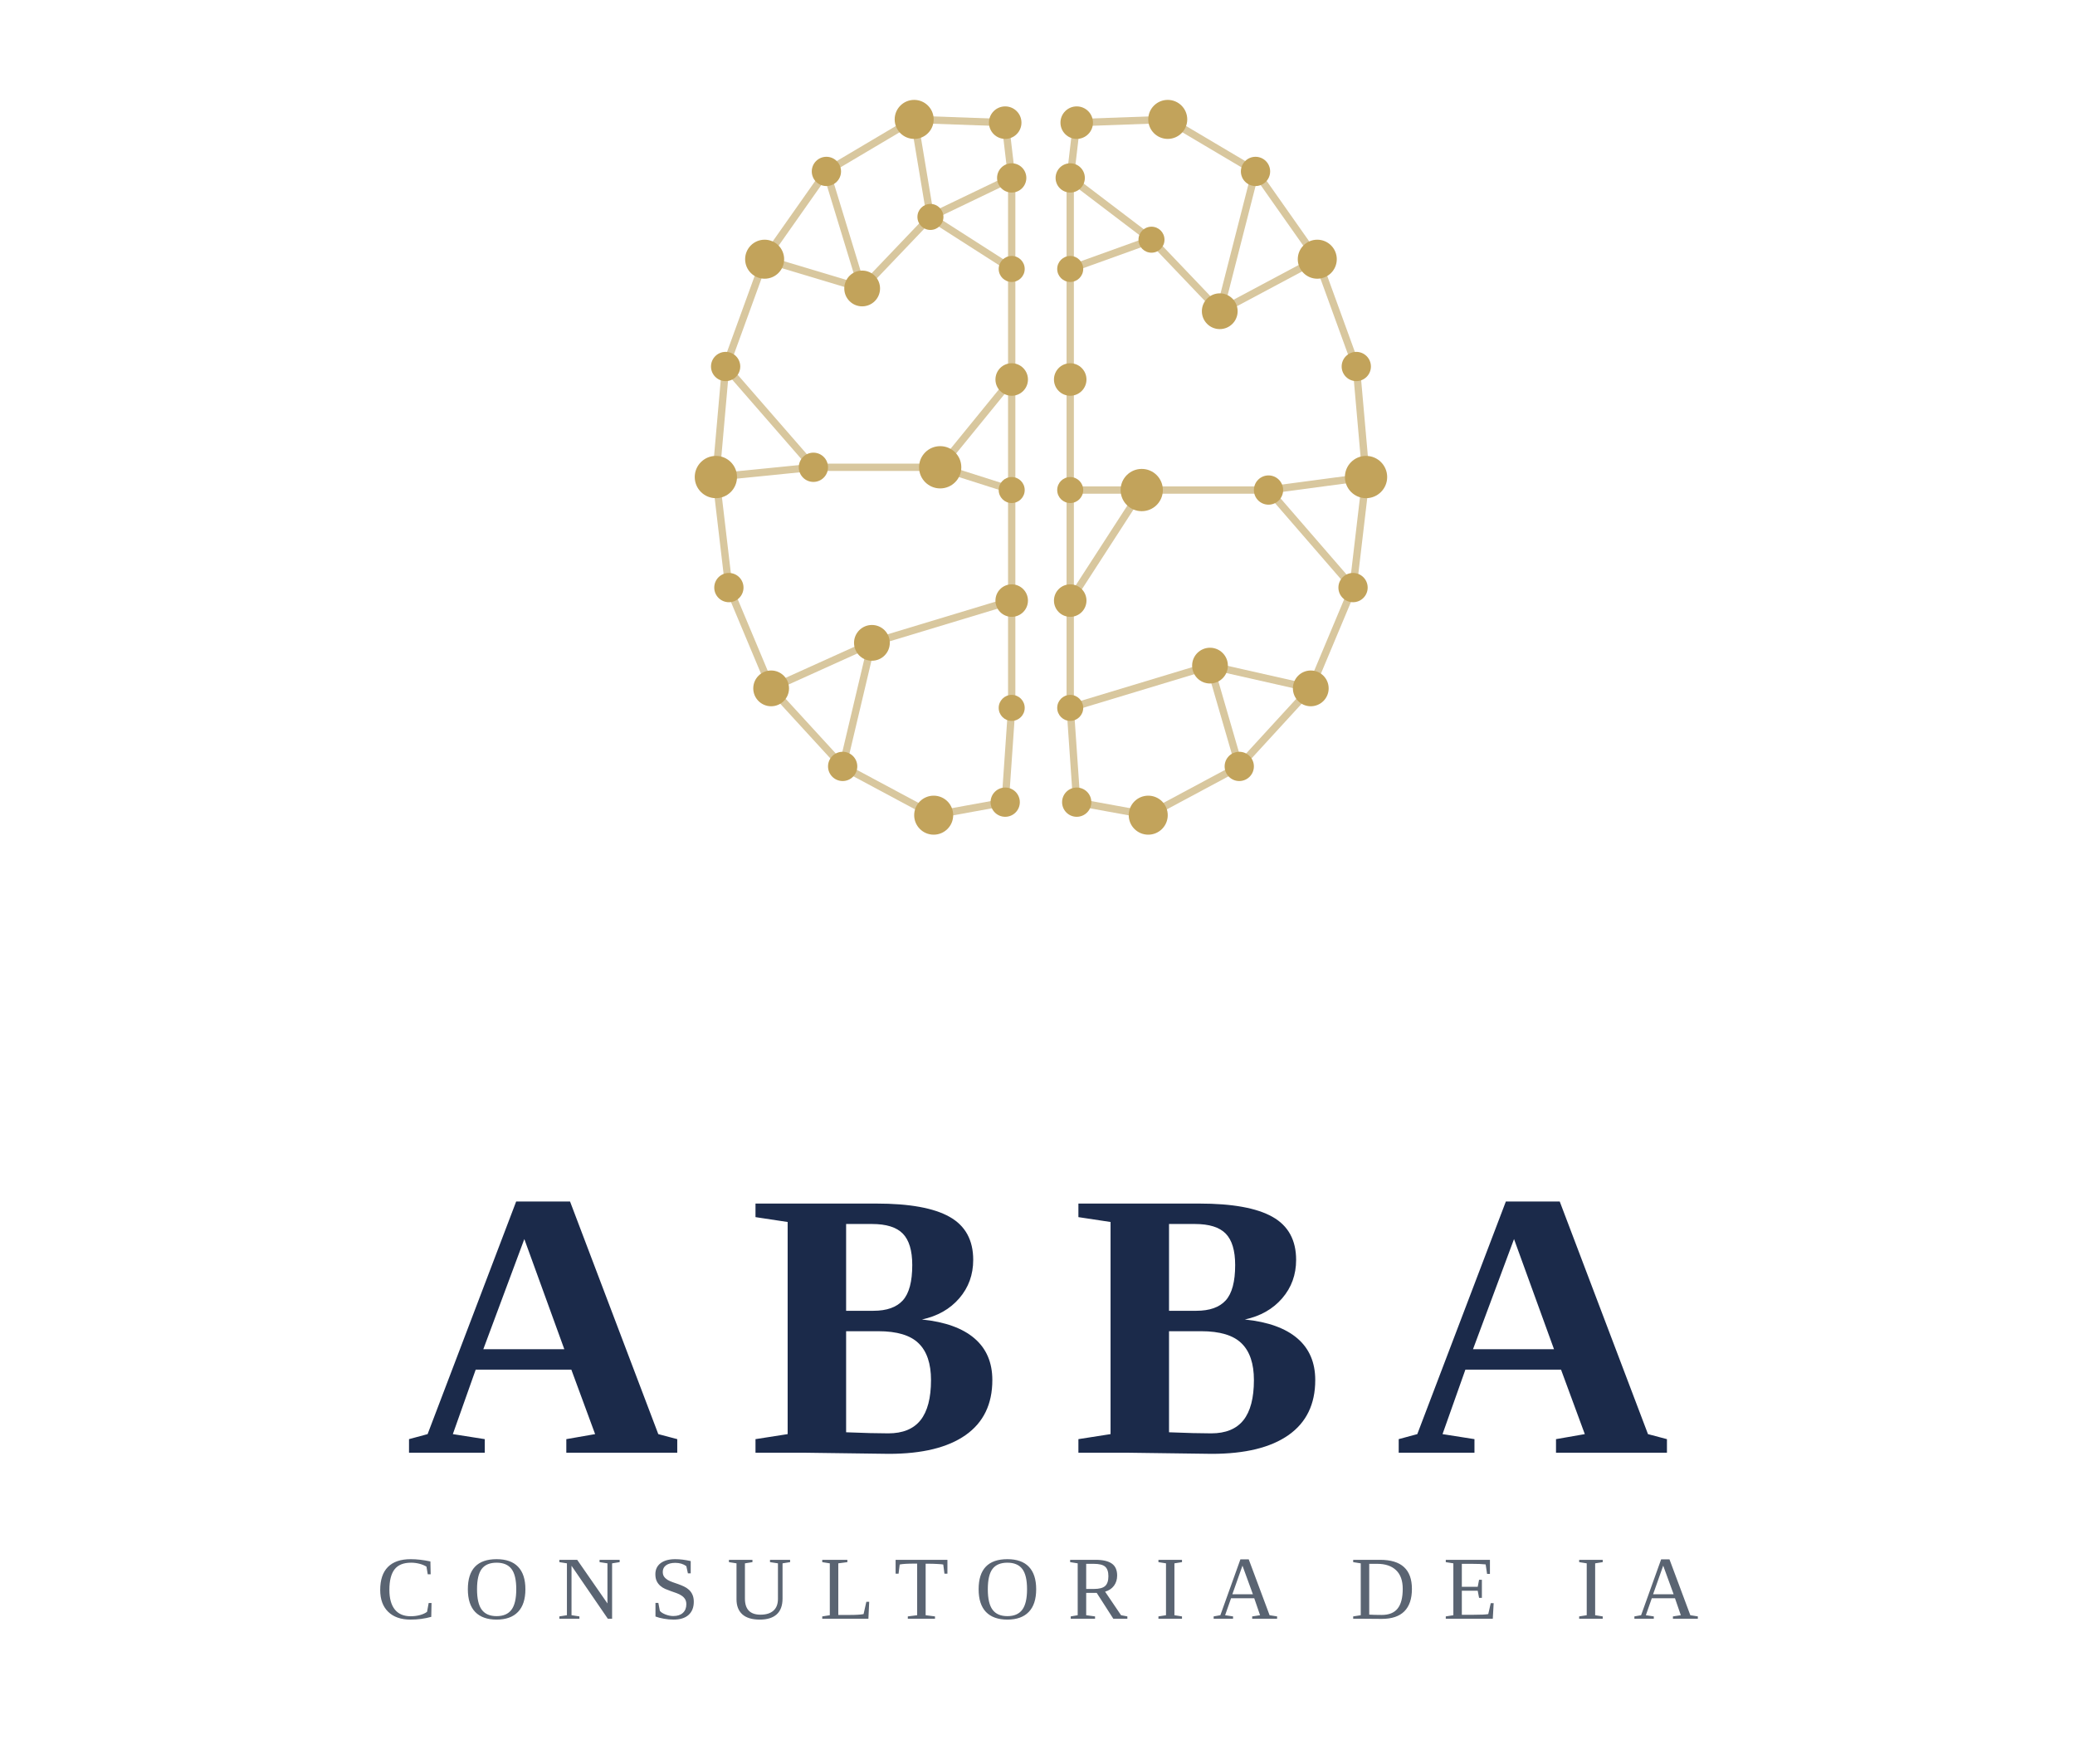
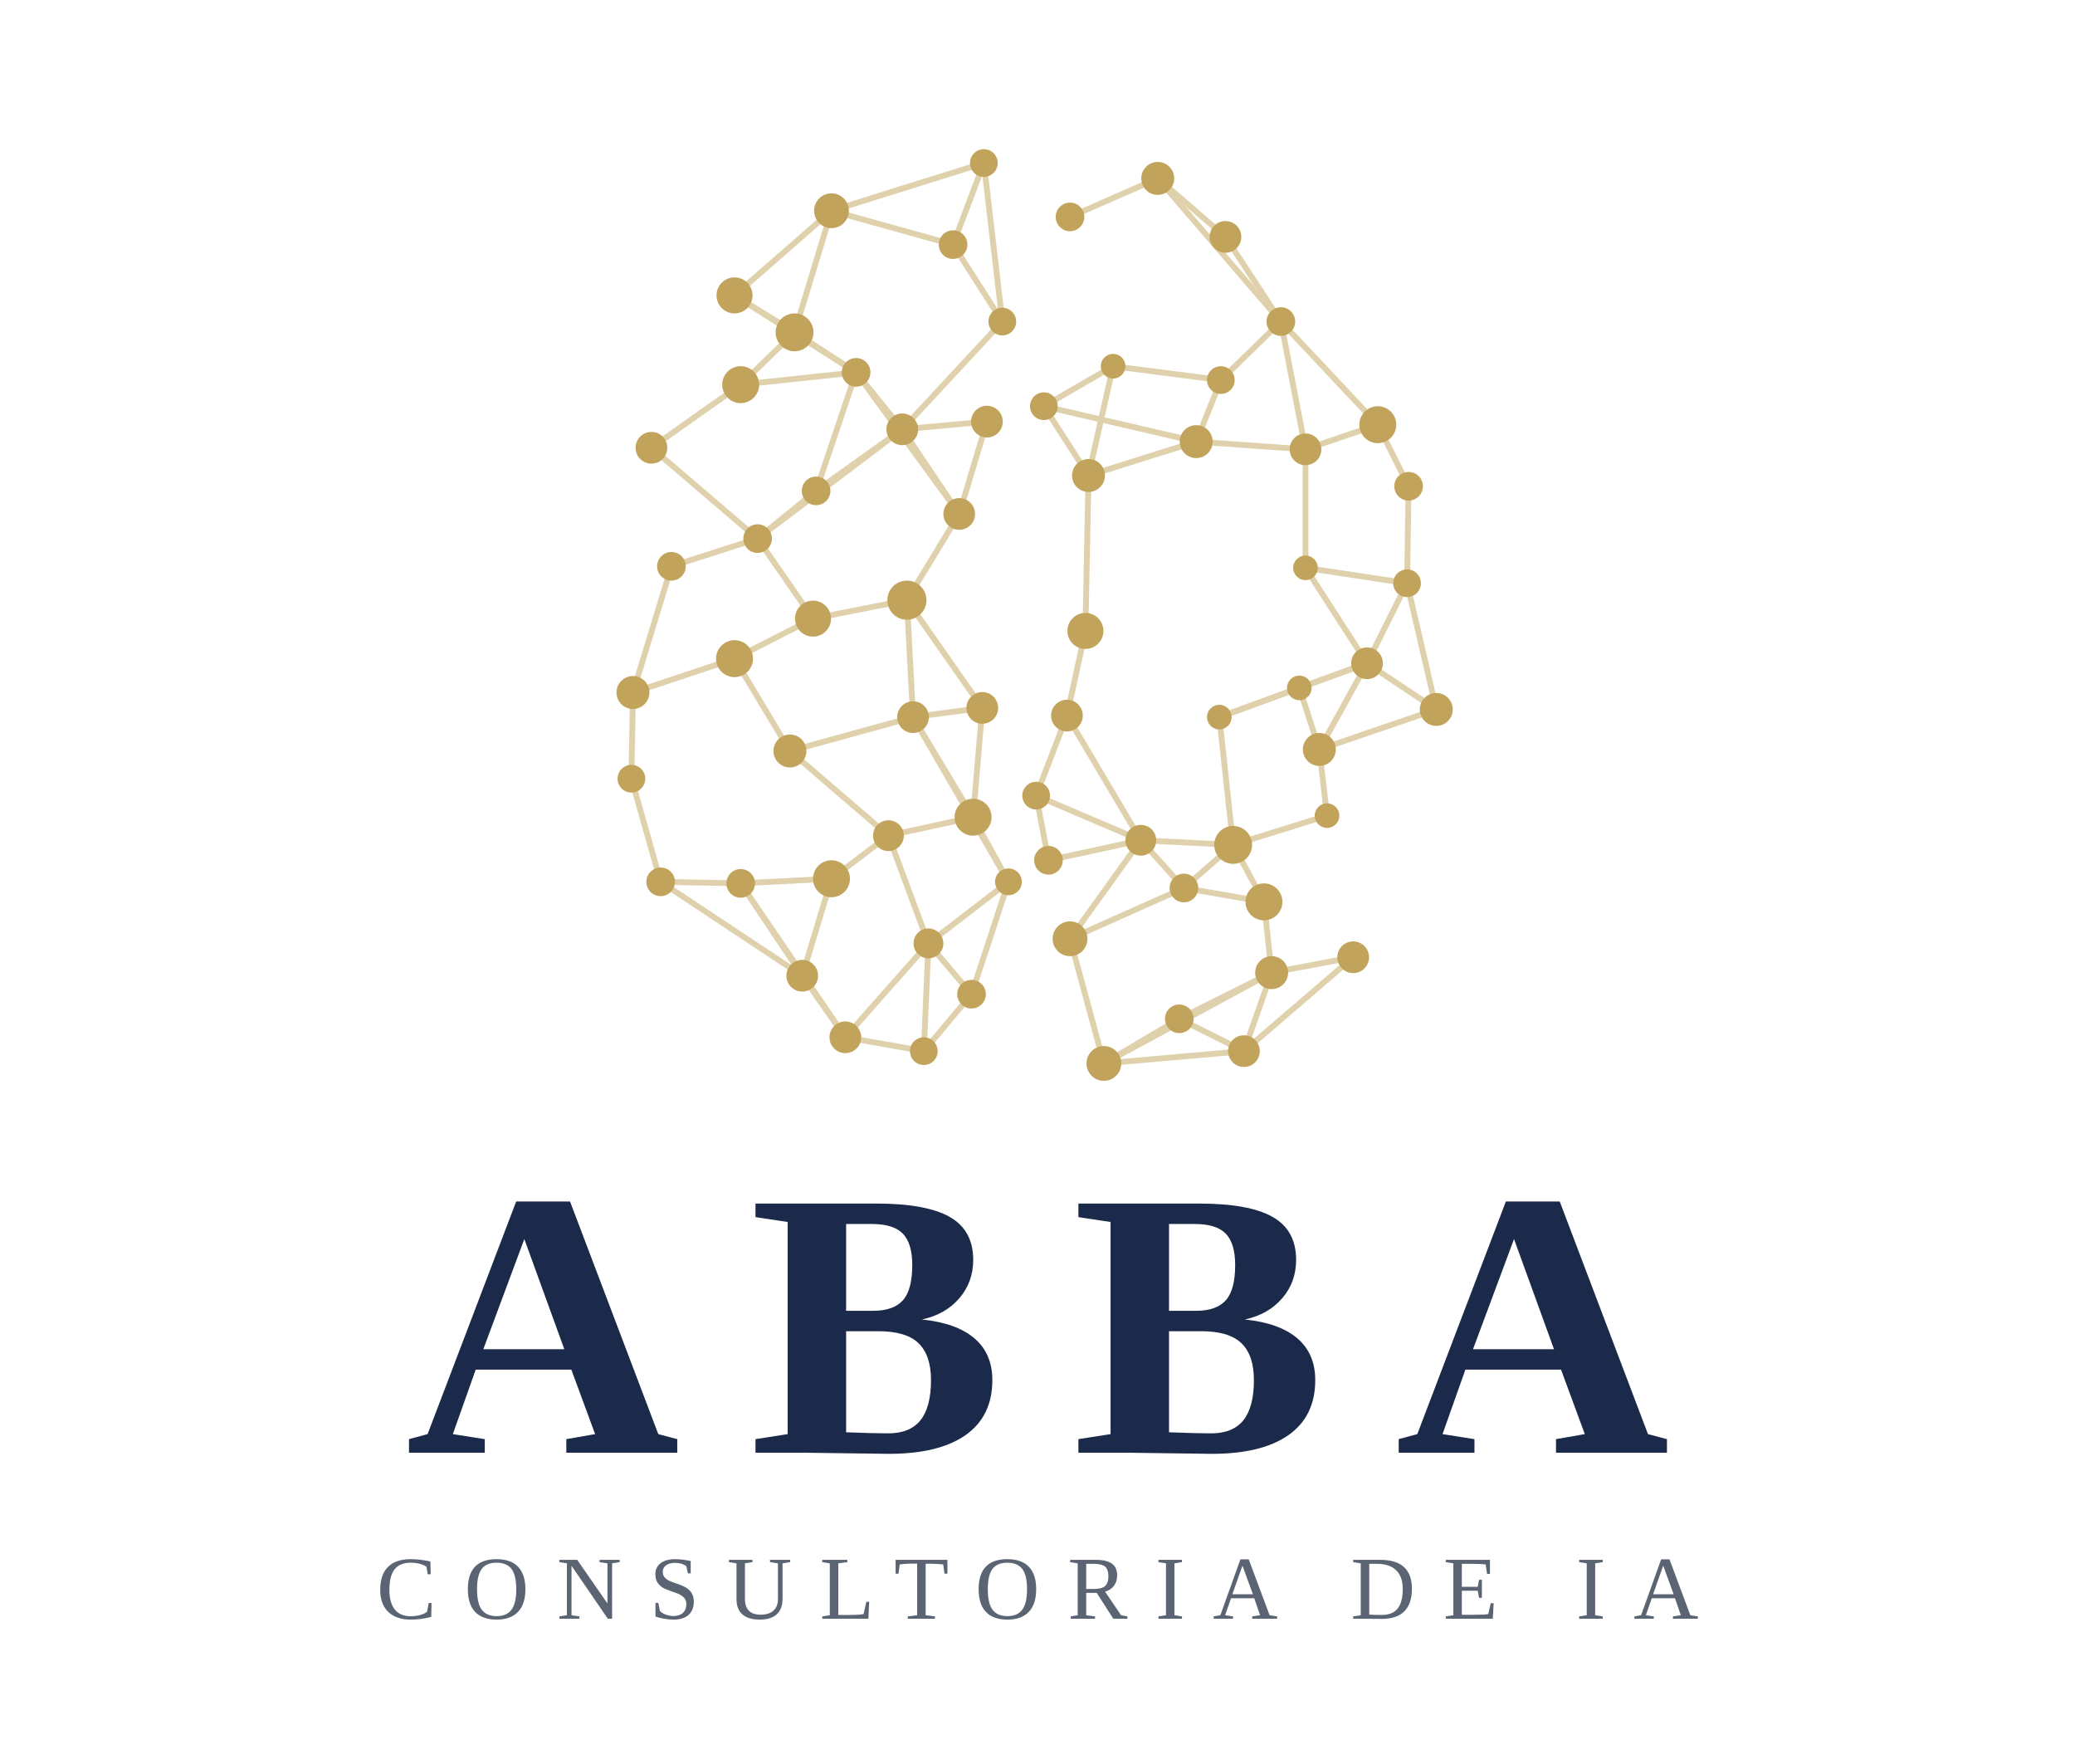
<svg xmlns="http://www.w3.org/2000/svg" viewBox="0 0 600 510" width="600" height="510">
-   <g transform="translate(160,-20) scale(0.47)">
-     <g stroke="#D8C79E" stroke-width="4.5" opacity="1">
-       <line x1="278" y1="118" x2="222" y2="116" />
-       <line x1="222" y1="116" x2="168" y2="148" />
-       <line x1="222" y1="116" x2="232" y2="176" />
-       <line x1="168" y1="148" x2="130" y2="202" />
-       <line x1="168" y1="148" x2="190" y2="220" />
-       <line x1="130" y1="202" x2="106" y2="268" />
-       <line x1="130" y1="202" x2="190" y2="220" />
-       <line x1="106" y1="268" x2="100" y2="336" />
-       <line x1="106" y1="268" x2="160" y2="330" />
-       <line x1="100" y1="336" x2="108" y2="404" />
-       <line x1="100" y1="336" x2="160" y2="330" />
-       <line x1="108" y1="404" x2="134" y2="466" />
-       <line x1="134" y1="466" x2="178" y2="514" />
-       <line x1="134" y1="466" x2="196" y2="438" />
-       <line x1="178" y1="514" x2="234" y2="544" />
-       <line x1="178" y1="514" x2="196" y2="438" />
-       <line x1="234" y1="544" x2="278" y2="536" />
-       <line x1="278" y1="536" x2="282" y2="478" />
-       <line x1="282" y1="478" x2="282" y2="412" />
-       <line x1="282" y1="412" x2="282" y2="344" />
-       <line x1="282" y1="412" x2="196" y2="438" />
-       <line x1="282" y1="344" x2="282" y2="276" />
-       <line x1="282" y1="344" x2="238" y2="330" />
-       <line x1="282" y1="276" x2="282" y2="208" />
-       <line x1="282" y1="276" x2="238" y2="330" />
-       <line x1="282" y1="208" x2="282" y2="152" />
-       <line x1="282" y1="208" x2="232" y2="176" />
-       <line x1="282" y1="152" x2="278" y2="118" />
-       <line x1="282" y1="152" x2="232" y2="176" />
-       <line x1="190" y1="220" x2="232" y2="176" />
-       <line x1="160" y1="330" x2="238" y2="330" />
-       <line x1="322" y1="118" x2="378" y2="116" />
-       <line x1="378" y1="116" x2="432" y2="148" />
-       <line x1="432" y1="148" x2="470" y2="202" />
-       <line x1="432" y1="148" x2="410" y2="234" />
-       <line x1="470" y1="202" x2="494" y2="268" />
-       <line x1="470" y1="202" x2="410" y2="234" />
-       <line x1="494" y1="268" x2="500" y2="336" />
-       <line x1="500" y1="336" x2="492" y2="404" />
-       <line x1="500" y1="336" x2="440" y2="344" />
-       <line x1="492" y1="404" x2="466" y2="466" />
-       <line x1="492" y1="404" x2="440" y2="344" />
-       <line x1="466" y1="466" x2="422" y2="514" />
-       <line x1="466" y1="466" x2="404" y2="452" />
-       <line x1="422" y1="514" x2="366" y2="544" />
-       <line x1="422" y1="514" x2="404" y2="452" />
-       <line x1="366" y1="544" x2="322" y2="536" />
-       <line x1="322" y1="536" x2="318" y2="478" />
-       <line x1="318" y1="478" x2="318" y2="412" />
-       <line x1="318" y1="478" x2="404" y2="452" />
-       <line x1="318" y1="412" x2="318" y2="344" />
-       <line x1="318" y1="412" x2="362" y2="344" />
-       <line x1="318" y1="344" x2="318" y2="276" />
-       <line x1="318" y1="344" x2="362" y2="344" />
-       <line x1="318" y1="276" x2="318" y2="208" />
-       <line x1="318" y1="208" x2="318" y2="152" />
-       <line x1="318" y1="208" x2="368" y2="190" />
-       <line x1="318" y1="152" x2="322" y2="118" />
-       <line x1="318" y1="152" x2="368" y2="190" />
-       <line x1="410" y1="234" x2="368" y2="190" />
-       <line x1="440" y1="344" x2="362" y2="344" />
+   <g transform="translate(163,28) scale(0.445)">
+     <g stroke="#C2A35B" stroke-width="3.8" opacity="0.5" stroke-linecap="round">
+       <line x1="223" y1="327" x2="162" y2="339" />
+       <line x1="223" y1="327" x2="257" y2="271" />
+       <line x1="223" y1="327" x2="272" y2="397" />
+       <line x1="223" y1="327" x2="227" y2="403" />
+       <line x1="150" y1="153" x2="115" y2="187" />
+       <line x1="150" y1="153" x2="111" y2="129" />
+       <line x1="150" y1="153" x2="174" y2="74" />
+       <line x1="150" y1="153" x2="190" y2="179" />
+       <line x1="435" y1="486" x2="455" y2="523" />
+       <line x1="435" y1="486" x2="375" y2="483" />
+       <line x1="435" y1="486" x2="403" y2="514" />
+       <line x1="435" y1="486" x2="426" y2="403" />
+       <line x1="435" y1="486" x2="496" y2="467" />
+       <line x1="115" y1="187" x2="57" y2="228" />
+       <line x1="115" y1="187" x2="190" y2="179" />
+       <line x1="529" y1="213" x2="482" y2="229" />
+       <line x1="529" y1="213" x2="466" y2="146" />
+       <line x1="529" y1="213" x2="549" y2="253" />
+       <line x1="111" y1="365" x2="162" y2="339" />
+       <line x1="111" y1="365" x2="45" y2="387" />
+       <line x1="111" y1="365" x2="147" y2="425" />
+       <line x1="266" y1="468" x2="272" y2="397" />
+       <line x1="266" y1="468" x2="227" y2="403" />
+       <line x1="266" y1="468" x2="211" y2="480" />
+       <line x1="266" y1="468" x2="289" y2="510" />
+       <line x1="174" y1="508" x2="155" y2="571" />
+       <line x1="174" y1="508" x2="211" y2="480" />
+       <line x1="174" y1="508" x2="115" y2="511" />
+       <line x1="455" y1="523" x2="460" y2="569" />
+       <line x1="455" y1="523" x2="403" y2="514" />
+       <line x1="111" y1="129" x2="174" y2="74" />
+       <line x1="111" y1="129" x2="190" y2="179" />
+       <line x1="162" y1="339" x2="126" y2="287" />
+       <line x1="339" y1="347" x2="341" y2="246" />
+       <line x1="339" y1="347" x2="327" y2="402" />
+       <line x1="174" y1="74" x2="253" y2="96" />
+       <line x1="174" y1="74" x2="273" y2="43" />
+       <line x1="329" y1="547" x2="351" y2="628" />
+       <line x1="329" y1="547" x2="375" y2="483" />
+       <line x1="329" y1="547" x2="403" y2="514" />
+       <line x1="351" y1="628" x2="460" y2="569" />
+       <line x1="351" y1="628" x2="442" y2="620" />
+       <line x1="351" y1="628" x2="400" y2="599" />
+       <line x1="386" y1="53" x2="430" y2="91" />
+       <line x1="386" y1="53" x2="329" y2="78" />
+       <line x1="386" y1="53" x2="466" y2="146" />
+       <line x1="411" y1="224" x2="482" y2="229" />
+       <line x1="411" y1="224" x2="427" y2="184" />
+       <line x1="411" y1="224" x2="312" y2="201" />
+       <line x1="341" y1="246" x2="312" y2="201" />
+       <line x1="341" y1="246" x2="357" y2="175" />
+       <line x1="45" y1="387" x2="70" y2="305" />
+       <line x1="45" y1="387" x2="44" y2="443" />
+       <line x1="567" y1="398" x2="491" y2="424" />
+       <line x1="567" y1="398" x2="522" y2="368" />
+       <line x1="567" y1="398" x2="548" y2="316" />
+       <line x1="491" y1="424" x2="522" y2="368" />
+       <line x1="491" y1="424" x2="478" y2="384" />
+       <line x1="491" y1="424" x2="496" y2="467" />
+       <line x1="147" y1="425" x2="227" y2="403" />
+       <line x1="147" y1="425" x2="211" y2="480" />
+       <line x1="460" y1="569" x2="513" y2="559" />
+       <line x1="460" y1="569" x2="442" y2="620" />
+       <line x1="460" y1="569" x2="400" y2="599" />
+       <line x1="430" y1="91" x2="466" y2="146" />
+       <line x1="275" y1="211" x2="220" y2="216" />
+       <line x1="275" y1="211" x2="257" y2="271" />
+       <line x1="220" y1="216" x2="257" y2="271" />
+       <line x1="220" y1="216" x2="190" y2="179" />
+       <line x1="220" y1="216" x2="164" y2="256" />
+       <line x1="220" y1="216" x2="126" y2="287" />
+       <line x1="220" y1="216" x2="285" y2="146" />
+       <line x1="57" y1="228" x2="126" y2="287" />
+       <line x1="482" y1="229" x2="466" y2="146" />
+       <line x1="482" y1="229" x2="482" y2="306" />
+       <line x1="257" y1="271" x2="190" y2="179" />
+       <line x1="522" y1="368" x2="548" y2="316" />
+       <line x1="522" y1="368" x2="482" y2="306" />
+       <line x1="522" y1="368" x2="478" y2="384" />
+       <line x1="522" y1="368" x2="426" y2="403" />
+       <line x1="272" y1="397" x2="227" y2="403" />
+       <line x1="327" y1="402" x2="375" y2="483" />
+       <line x1="327" y1="402" x2="307" y2="454" />
+       <line x1="227" y1="403" x2="289" y2="510" />
+       <line x1="513" y1="559" x2="442" y2="620" />
+       <line x1="155" y1="571" x2="183" y2="611" />
+       <line x1="155" y1="571" x2="63" y2="510" />
+       <line x1="155" y1="571" x2="115" y2="511" />
+       <line x1="183" y1="611" x2="237" y2="550" />
+       <line x1="183" y1="611" x2="115" y2="511" />
+       <line x1="183" y1="611" x2="234" y2="620" />
+       <line x1="442" y1="620" x2="400" y2="599" />
+       <line x1="211" y1="480" x2="237" y2="550" />
+       <line x1="375" y1="483" x2="315" y2="496" />
+       <line x1="375" y1="483" x2="403" y2="514" />
+       <line x1="375" y1="483" x2="307" y2="454" />
+       <line x1="237" y1="550" x2="265" y2="583" />
+       <line x1="237" y1="550" x2="234" y2="620" />
+       <line x1="237" y1="550" x2="289" y2="510" />
+       <line x1="253" y1="96" x2="273" y2="43" />
+       <line x1="253" y1="96" x2="285" y2="146" />
+       <line x1="466" y1="146" x2="427" y2="184" />
+       <line x1="190" y1="179" x2="164" y2="256" />
+       <line x1="549" y1="253" x2="548" y2="316" />
+       <line x1="164" y1="256" x2="126" y2="287" />
+       <line x1="126" y1="287" x2="70" y2="305" />
+       <line x1="315" y1="496" x2="307" y2="454" />
+       <line x1="63" y1="510" x2="115" y2="511" />
+       <line x1="63" y1="510" x2="44" y2="443" />
+       <line x1="265" y1="583" x2="234" y2="620" />
+       <line x1="265" y1="583" x2="289" y2="510" />
+       <line x1="273" y1="43" x2="285" y2="146" />
+       <line x1="427" y1="184" x2="357" y2="175" />
+       <line x1="312" y1="201" x2="357" y2="175" />
+       <line x1="548" y1="316" x2="482" y2="306" />
+       <line x1="478" y1="384" x2="426" y2="403" />
+       <line x1="411" y1="224" x2="341" y2="246" />
    </g>
    <g fill="#C2A35B">
-       <circle cx="278" cy="118" r="10" />
-       <circle cx="222" cy="116" r="12" />
-       <circle cx="168" cy="148" r="9" />
-       <circle cx="130" cy="202" r="12" />
-       <circle cx="106" cy="268" r="9" />
-       <circle cx="100" cy="336" r="13" />
-       <circle cx="108" cy="404" r="9" />
-       <circle cx="134" cy="466" r="11" />
-       <circle cx="178" cy="514" r="9" />
-       <circle cx="234" cy="544" r="12" />
-       <circle cx="278" cy="536" r="9" />
-       <circle cx="282" cy="478" r="8" />
-       <circle cx="282" cy="412" r="10" />
-       <circle cx="282" cy="344" r="8" />
-       <circle cx="282" cy="276" r="10" />
-       <circle cx="282" cy="208" r="8" />
-       <circle cx="282" cy="152" r="9" />
-       <circle cx="190" cy="220" r="11" />
-       <circle cx="160" cy="330" r="9" />
-       <circle cx="196" cy="438" r="11" />
-       <circle cx="238" cy="330" r="13" />
-       <circle cx="232" cy="176" r="8" />
-       <circle cx="322" cy="118" r="10" />
-       <circle cx="378" cy="116" r="12" />
-       <circle cx="432" cy="148" r="9" />
-       <circle cx="470" cy="202" r="12" />
-       <circle cx="494" cy="268" r="9" />
-       <circle cx="500" cy="336" r="13" />
-       <circle cx="492" cy="404" r="9" />
-       <circle cx="466" cy="466" r="11" />
-       <circle cx="422" cy="514" r="9" />
-       <circle cx="366" cy="544" r="12" />
-       <circle cx="322" cy="536" r="9" />
-       <circle cx="318" cy="478" r="8" />
-       <circle cx="318" cy="412" r="10" />
-       <circle cx="318" cy="344" r="8" />
-       <circle cx="318" cy="276" r="10" />
-       <circle cx="318" cy="208" r="8" />
-       <circle cx="318" cy="152" r="9" />
-       <circle cx="410" cy="234" r="11" />
-       <circle cx="440" cy="344" r="9" />
-       <circle cx="404" cy="452" r="11" />
-       <circle cx="362" cy="344" r="13" />
-       <circle cx="368" cy="190" r="8" />
+       <circle cx="223" cy="327" r="12.7" />
+       <circle cx="150" cy="153" r="12.3" />
+       <circle cx="435" cy="486" r="12.3" />
+       <circle cx="115" cy="187" r="12.0" />
+       <circle cx="529" cy="213" r="12.0" />
+       <circle cx="111" cy="365" r="12.0" />
+       <circle cx="266" cy="468" r="12.0" />
+       <circle cx="174" cy="508" r="12.0" />
+       <circle cx="455" cy="523" r="12.0" />
+       <circle cx="111" cy="129" r="11.7" />
+       <circle cx="162" cy="339" r="11.7" />
+       <circle cx="339" cy="347" r="11.7" />
+       <circle cx="174" cy="74" r="11.3" />
+       <circle cx="329" cy="547" r="11.3" />
+       <circle cx="351" cy="628" r="11.3" />
+       <circle cx="386" cy="53" r="10.7" />
+       <circle cx="411" cy="224" r="10.7" />
+       <circle cx="341" cy="246" r="10.7" />
+       <circle cx="45" cy="387" r="10.7" />
+       <circle cx="567" cy="398" r="10.7" />
+       <circle cx="491" cy="424" r="10.7" />
+       <circle cx="147" cy="425" r="10.7" />
+       <circle cx="460" cy="569" r="10.7" />
+       <circle cx="430" cy="91" r="10.3" />
+       <circle cx="275" cy="211" r="10.3" />
+       <circle cx="220" cy="216" r="10.3" />
+       <circle cx="57" cy="228" r="10.3" />
+       <circle cx="482" cy="229" r="10.3" />
+       <circle cx="257" cy="271" r="10.3" />
+       <circle cx="522" cy="368" r="10.3" />
+       <circle cx="272" cy="397" r="10.3" />
+       <circle cx="327" cy="402" r="10.3" />
+       <circle cx="227" cy="403" r="10.3" />
+       <circle cx="513" cy="559" r="10.3" />
+       <circle cx="155" cy="571" r="10.3" />
+       <circle cx="183" cy="611" r="10.3" />
+       <circle cx="442" cy="620" r="10.3" />
+       <circle cx="211" cy="480" r="10.0" />
+       <circle cx="375" cy="483" r="10.0" />
+       <circle cx="237" cy="550" r="9.7" />
+       <circle cx="329" cy="78" r="9.3" />
+       <circle cx="253" cy="96" r="9.3" />
+       <circle cx="466" cy="146" r="9.3" />
+       <circle cx="190" cy="179" r="9.3" />
+       <circle cx="549" cy="253" r="9.3" />
+       <circle cx="164" cy="256" r="9.3" />
+       <circle cx="126" cy="287" r="9.3" />
+       <circle cx="70" cy="305" r="9.3" />
+       <circle cx="315" cy="496" r="9.3" />
+       <circle cx="63" cy="510" r="9.3" />
+       <circle cx="115" cy="511" r="9.3" />
+       <circle cx="403" cy="514" r="9.3" />
+       <circle cx="265" cy="583" r="9.3" />
+       <circle cx="400" cy="599" r="9.3" />
+       <circle cx="273" cy="43" r="9.0" />
+       <circle cx="285" cy="146" r="9.0" />
+       <circle cx="427" cy="184" r="9.0" />
+       <circle cx="312" cy="201" r="9.0" />
+       <circle cx="548" cy="316" r="9.0" />
+       <circle cx="44" cy="443" r="9.0" />
+       <circle cx="307" cy="454" r="9.0" />
+       <circle cx="234" cy="620" r="9.0" />
+       <circle cx="289" cy="510" r="8.7" />
+       <circle cx="357" cy="175" r="8.0" />
+       <circle cx="482" cy="306" r="8.0" />
+       <circle cx="478" cy="384" r="8.0" />
+       <circle cx="426" cy="403" r="8.0" />
+       <circle cx="496" cy="467" r="8.0" />
    </g>
  </g>
  <g text-anchor="middle">
    <text x="300" y="420" font-family="Cambria, Georgia, 'Times New Roman', serif" font-size="110" font-weight="600" letter-spacing="20" fill="#1B2A4A">ABBA</text>
    <text x="300" y="468" font-family="Cambria, Georgia, 'Times New Roman', serif" font-size="26" letter-spacing="8" fill="#5A6472">CONSULTORIA DE IA</text>
  </g>
</svg>
